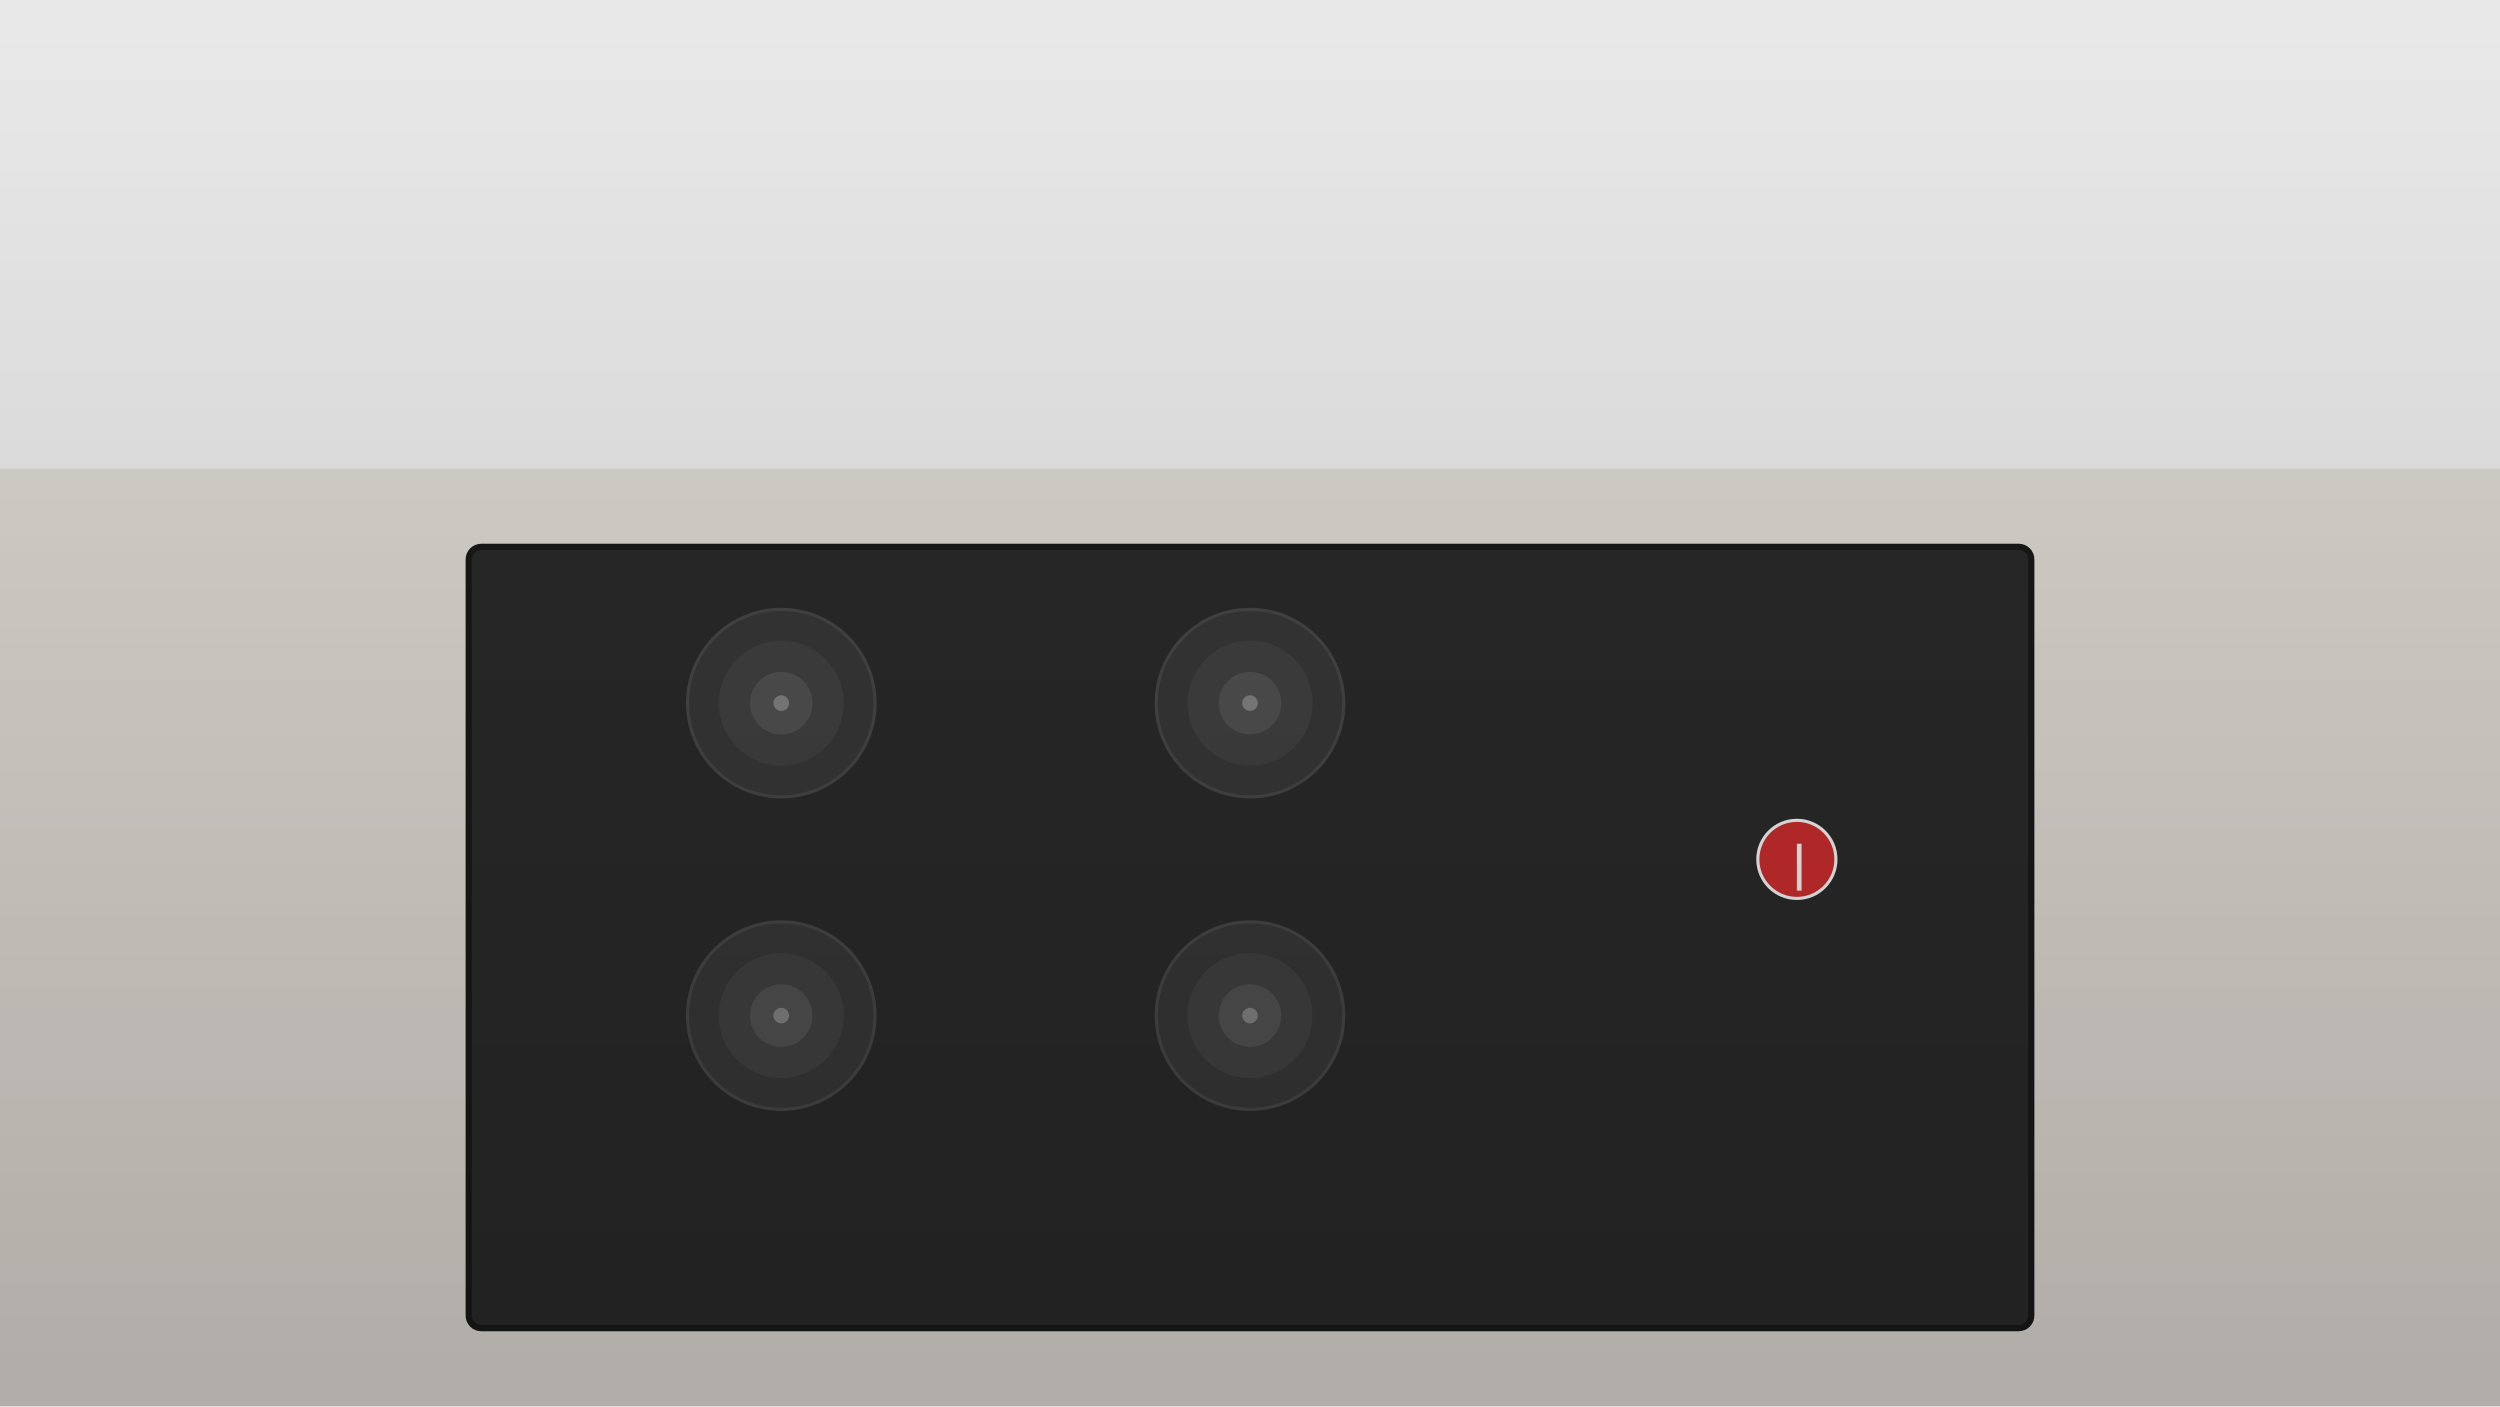
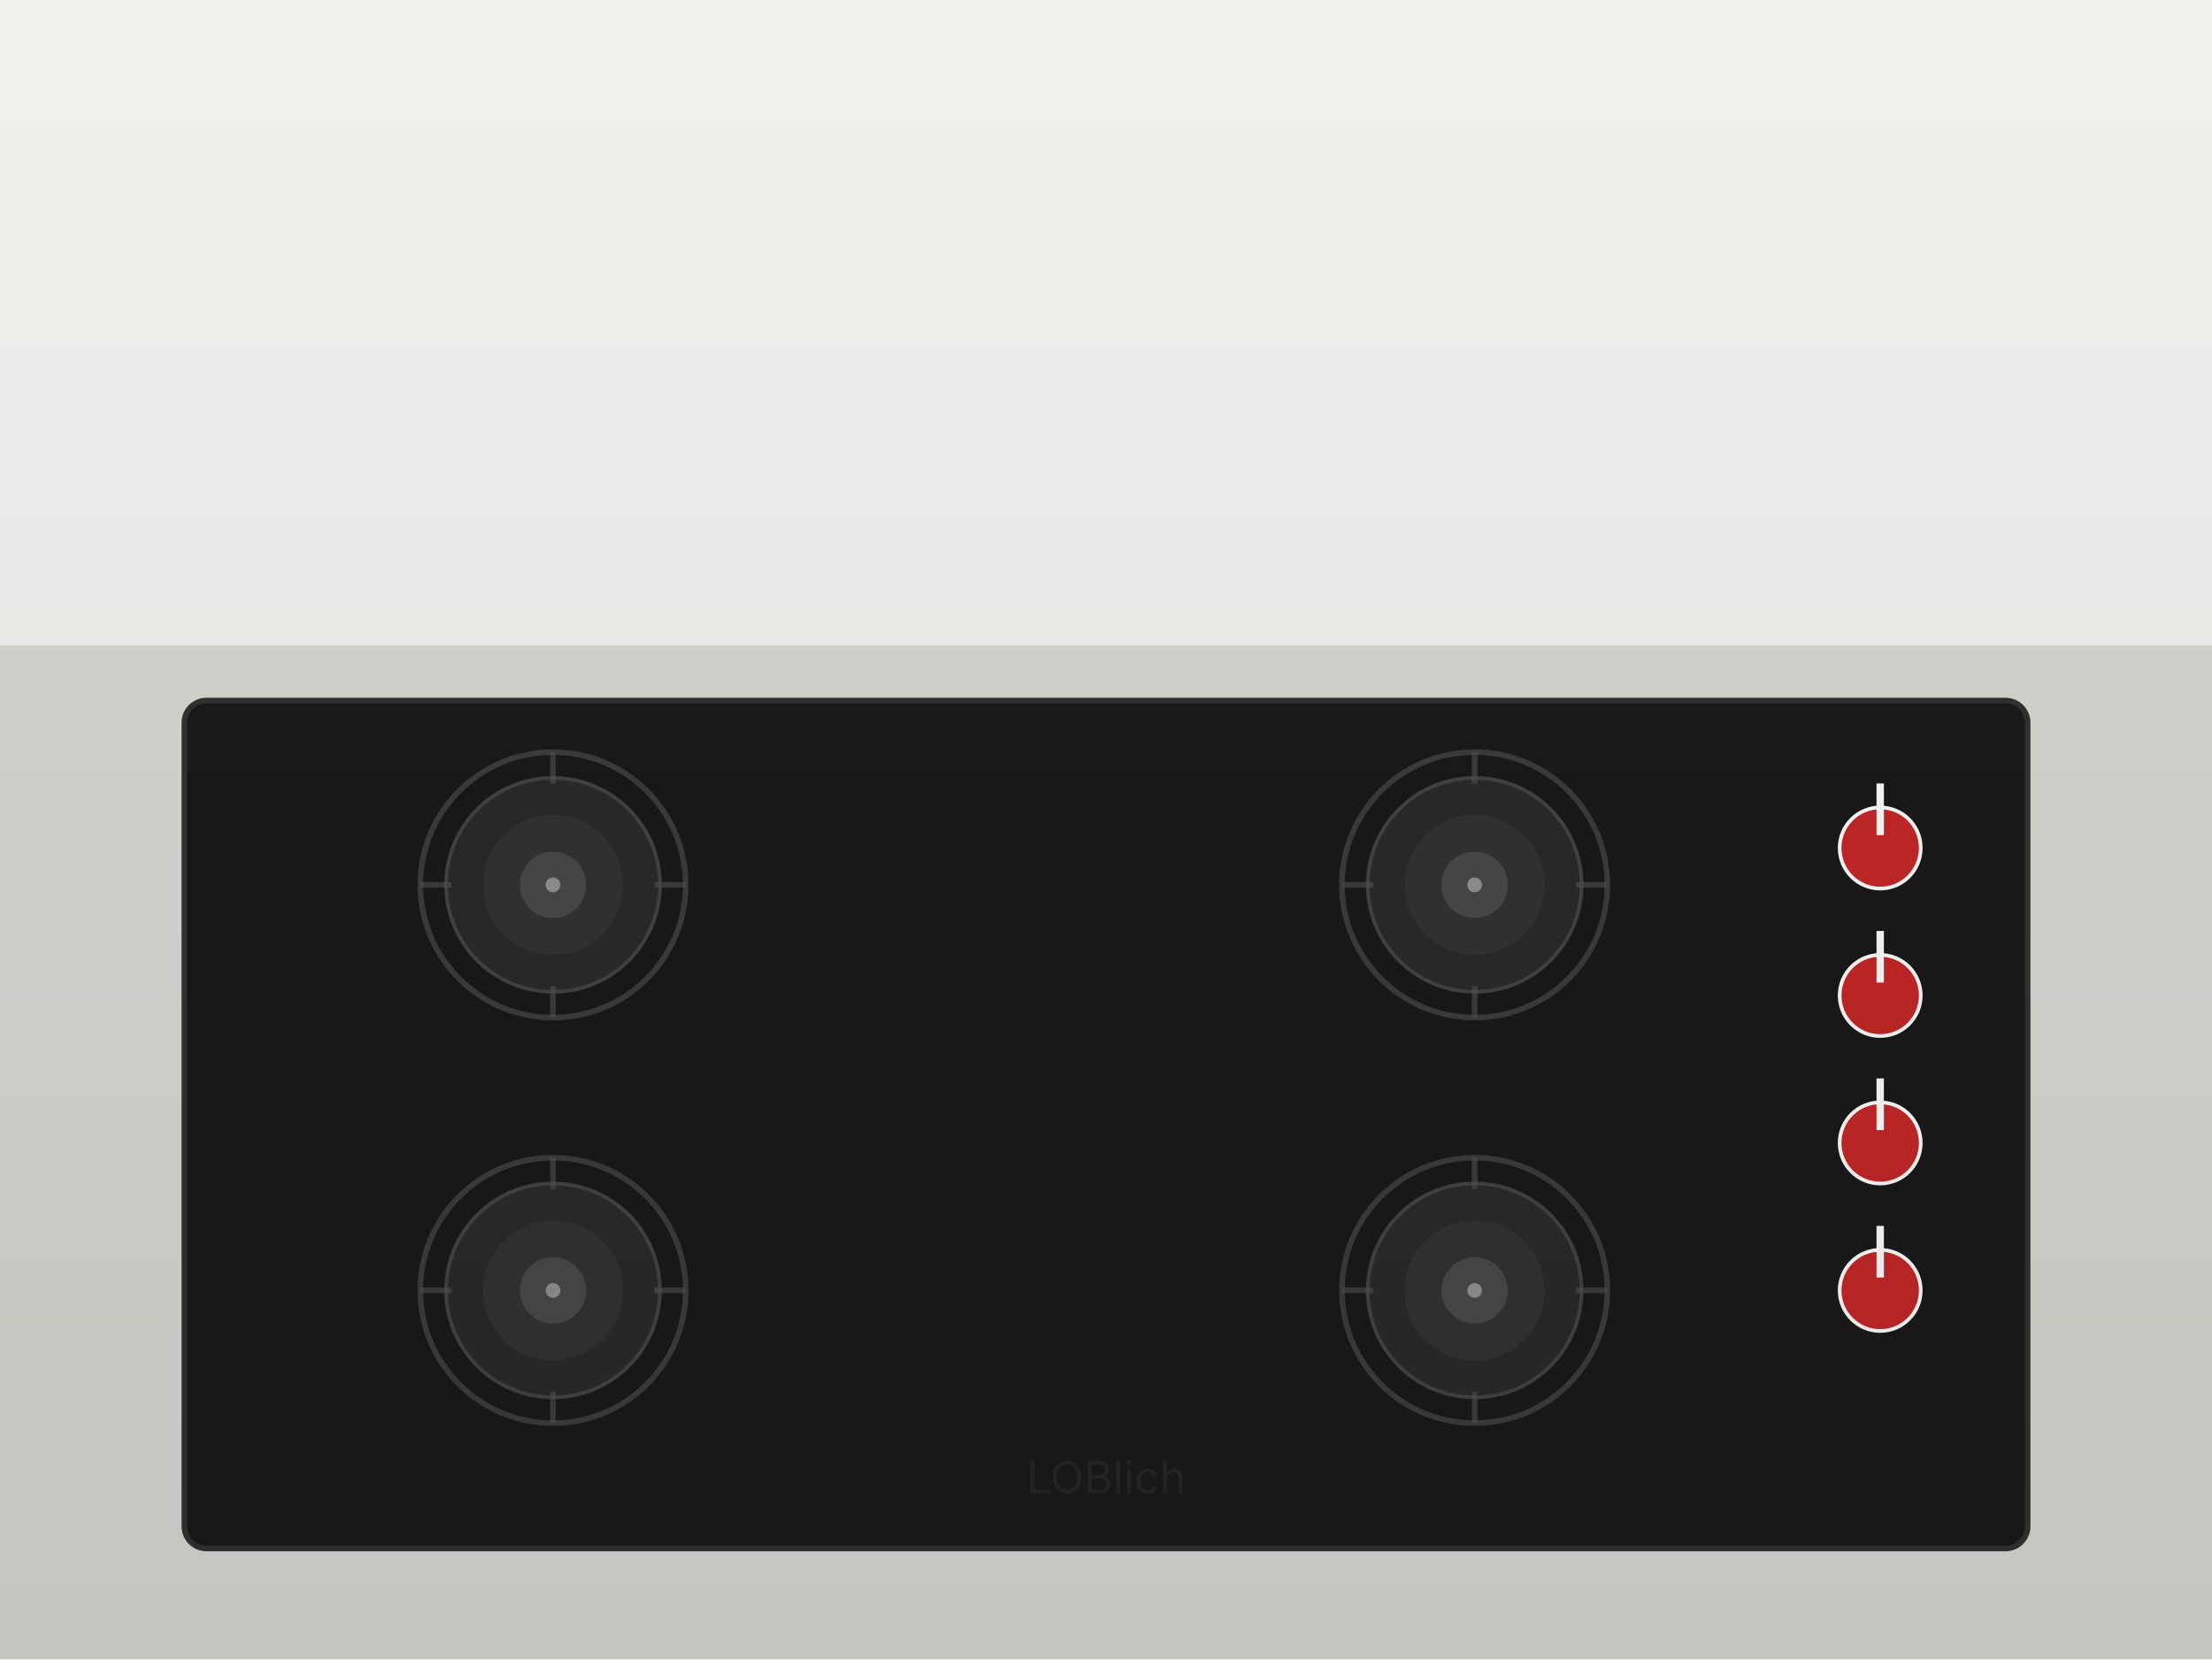
- <svg xmlns="http://www.w3.org/2000/svg" viewBox="0 0 1600 900" width="1600" height="900">
-   <rect width="1600" height="900" fill="#f8f8f8" />
-   <rect x="0" y="300" width="1600" height="600" fill="#e8e4dd" />
-   <rect x="300" y="350" width="1000" height="500" rx="8" fill="#2c2c2c" stroke="#1a1a1a" stroke-width="4" />
-   <circle cx="500" cy="450" r="60" fill="#3a3a3a" stroke="#4a4a4a" stroke-width="2" />
-   <circle cx="500" cy="450" r="40" fill="#444444" />
-   <circle cx="500" cy="450" r="20" fill="#555555" />
-   <circle cx="500" cy="450" r="5" fill="#ffffff" opacity="0.3" />
-   <circle cx="800" cy="450" r="60" fill="#3a3a3a" stroke="#4a4a4a" stroke-width="2" />
-   <circle cx="800" cy="450" r="40" fill="#444444" />
-   <circle cx="800" cy="450" r="20" fill="#555555" />
-   <circle cx="800" cy="450" r="5" fill="#ffffff" opacity="0.3" />
-   <circle cx="500" cy="650" r="60" fill="#3a3a3a" stroke="#4a4a4a" stroke-width="2" />
-   <circle cx="500" cy="650" r="40" fill="#444444" />
-   <circle cx="500" cy="650" r="20" fill="#555555" />
-   <circle cx="500" cy="650" r="5" fill="#ffffff" opacity="0.3" />
-   <circle cx="800" cy="650" r="60" fill="#3a3a3a" stroke="#4a4a4a" stroke-width="2" />
-   <circle cx="800" cy="650" r="40" fill="#444444" />
-   <circle cx="800" cy="650" r="20" fill="#555555" />
-   <circle cx="800" cy="650" r="5" fill="#ffffff" opacity="0.3" />
-   <circle cx="1150" cy="550" r="25" fill="#d32f2f" stroke="#ffffff" stroke-width="2" />
-   <rect x="1150" y="540" width="3" height="30" fill="#ffffff" />
+ <svg xmlns="http://www.w3.org/2000/svg" viewBox="0 0 1200 900" width="1200" height="900">
+   <rect width="1200" height="900" fill="#f5f5f2" />
+   <rect x="0" y="350" width="1200" height="550" fill="#d4d4d0" opacity="0.8" />
+   <g transform="translate(100, 380)">
+     <rect x="0" y="0" width="1000" height="460" rx="12" fill="#1a1a1a" stroke="#333" stroke-width="3" />
+     <g transform="translate(200, 100)">
+       <circle cx="0" cy="0" r="58" fill="#2b2b2b" stroke="#444" stroke-width="2" />
+       <circle cx="0" cy="0" r="38" fill="#333333" />
+       <circle cx="0" cy="0" r="18" fill="#4a4a4a" />
+       <circle cx="0" cy="0" r="4" fill="#ffffff" opacity="0.4" />
+       <circle cx="0" cy="0" r="72" fill="none" stroke="#555" stroke-width="3" opacity="0.6" />
+       <line x1="-72" y1="0" x2="-55" y2="0" stroke="#555" stroke-width="3" opacity="0.6" />
+       <line x1="55" y1="0" x2="72" y2="0" stroke="#555" stroke-width="3" opacity="0.6" />
+       <line x1="0" y1="-72" x2="0" y2="-55" stroke="#555" stroke-width="3" opacity="0.6" />
+       <line x1="0" y1="55" x2="0" y2="72" stroke="#555" stroke-width="3" opacity="0.6" />
+     </g>
+     <g transform="translate(700, 100)">
+       <circle cx="0" cy="0" r="58" fill="#2b2b2b" stroke="#444" stroke-width="2" />
+       <circle cx="0" cy="0" r="38" fill="#333333" />
+       <circle cx="0" cy="0" r="18" fill="#4a4a4a" />
+       <circle cx="0" cy="0" r="4" fill="#ffffff" opacity="0.4" />
+       <circle cx="0" cy="0" r="72" fill="none" stroke="#555" stroke-width="3" opacity="0.6" />
+       <line x1="-72" y1="0" x2="-55" y2="0" stroke="#555" stroke-width="3" opacity="0.6" />
+       <line x1="55" y1="0" x2="72" y2="0" stroke="#555" stroke-width="3" opacity="0.6" />
+       <line x1="0" y1="-72" x2="0" y2="-55" stroke="#555" stroke-width="3" opacity="0.6" />
+       <line x1="0" y1="55" x2="0" y2="72" stroke="#555" stroke-width="3" opacity="0.6" />
+     </g>
+     <g transform="translate(200, 320)">
+       <circle cx="0" cy="0" r="58" fill="#2b2b2b" stroke="#444" stroke-width="2" />
+       <circle cx="0" cy="0" r="38" fill="#333333" />
+       <circle cx="0" cy="0" r="18" fill="#4a4a4a" />
+       <circle cx="0" cy="0" r="4" fill="#ffffff" opacity="0.4" />
+       <circle cx="0" cy="0" r="72" fill="none" stroke="#555" stroke-width="3" opacity="0.6" />
+       <line x1="-72" y1="0" x2="-55" y2="0" stroke="#555" stroke-width="3" opacity="0.6" />
+       <line x1="55" y1="0" x2="72" y2="0" stroke="#555" stroke-width="3" opacity="0.6" />
+       <line x1="0" y1="-72" x2="0" y2="-55" stroke="#555" stroke-width="3" opacity="0.6" />
+       <line x1="0" y1="55" x2="0" y2="72" stroke="#555" stroke-width="3" opacity="0.6" />
+     </g>
+     <g transform="translate(700, 320)">
+       <circle cx="0" cy="0" r="58" fill="#2b2b2b" stroke="#444" stroke-width="2" />
+       <circle cx="0" cy="0" r="38" fill="#333333" />
+       <circle cx="0" cy="0" r="18" fill="#4a4a4a" />
+       <circle cx="0" cy="0" r="4" fill="#ffffff" opacity="0.4" />
+       <circle cx="0" cy="0" r="72" fill="none" stroke="#555" stroke-width="3" opacity="0.6" />
+       <line x1="-72" y1="0" x2="-55" y2="0" stroke="#555" stroke-width="3" opacity="0.6" />
+       <line x1="55" y1="0" x2="72" y2="0" stroke="#555" stroke-width="3" opacity="0.6" />
+       <line x1="0" y1="-72" x2="0" y2="-55" stroke="#555" stroke-width="3" opacity="0.6" />
+       <line x1="0" y1="55" x2="0" y2="72" stroke="#555" stroke-width="3" opacity="0.6" />
+     </g>
+     <g transform="translate(920, 80)">
+       <circle cx="0" cy="0" r="22" fill="#c62828" stroke="#ffffff" stroke-width="2" />
+       <rect x="-2" y="-35" width="4" height="28" fill="#ffffff" />
+     </g>
+     <g transform="translate(920, 160)">
+       <circle cx="0" cy="0" r="22" fill="#c62828" stroke="#ffffff" stroke-width="2" />
+       <rect x="-2" y="-35" width="4" height="28" fill="#ffffff" />
+     </g>
+     <g transform="translate(920, 240)">
+       <circle cx="0" cy="0" r="22" fill="#c62828" stroke="#ffffff" stroke-width="2" />
+       <rect x="-2" y="-35" width="4" height="28" fill="#ffffff" />
+     </g>
+     <g transform="translate(920, 320)">
+       <circle cx="0" cy="0" r="22" fill="#c62828" stroke="#ffffff" stroke-width="2" />
+       <rect x="-2" y="-35" width="4" height="28" fill="#ffffff" />
+     </g>
+     <text x="500" y="430" text-anchor="middle" fill="#444444" font-size="24" font-family="Inter, sans-serif" opacity="0.3">LOBlich</text>
+   </g>
  <defs>
-     <linearGradient id="bgGrad" x1="0%" y1="0%" x2="0%" y2="100%">
-       <stop offset="0%" stop-color="#000000" stop-opacity="0.1" />
-       <stop offset="100%" stop-color="#000000" stop-opacity="0.4" />
+     <linearGradient id="heroGrad" x1="0%" y1="0%" x2="0%" y2="100%">
+       <stop offset="0%" stop-color="#000000" stop-opacity="0.05" />
+       <stop offset="100%" stop-color="#000000" stop-opacity="0.25" />
    </linearGradient>
  </defs>
-   <rect width="1600" height="900" fill="url(#bgGrad)" opacity="0.6" />
+   <rect width="1200" height="900" fill="url(#heroGrad)" opacity="0.4" />
</svg>
